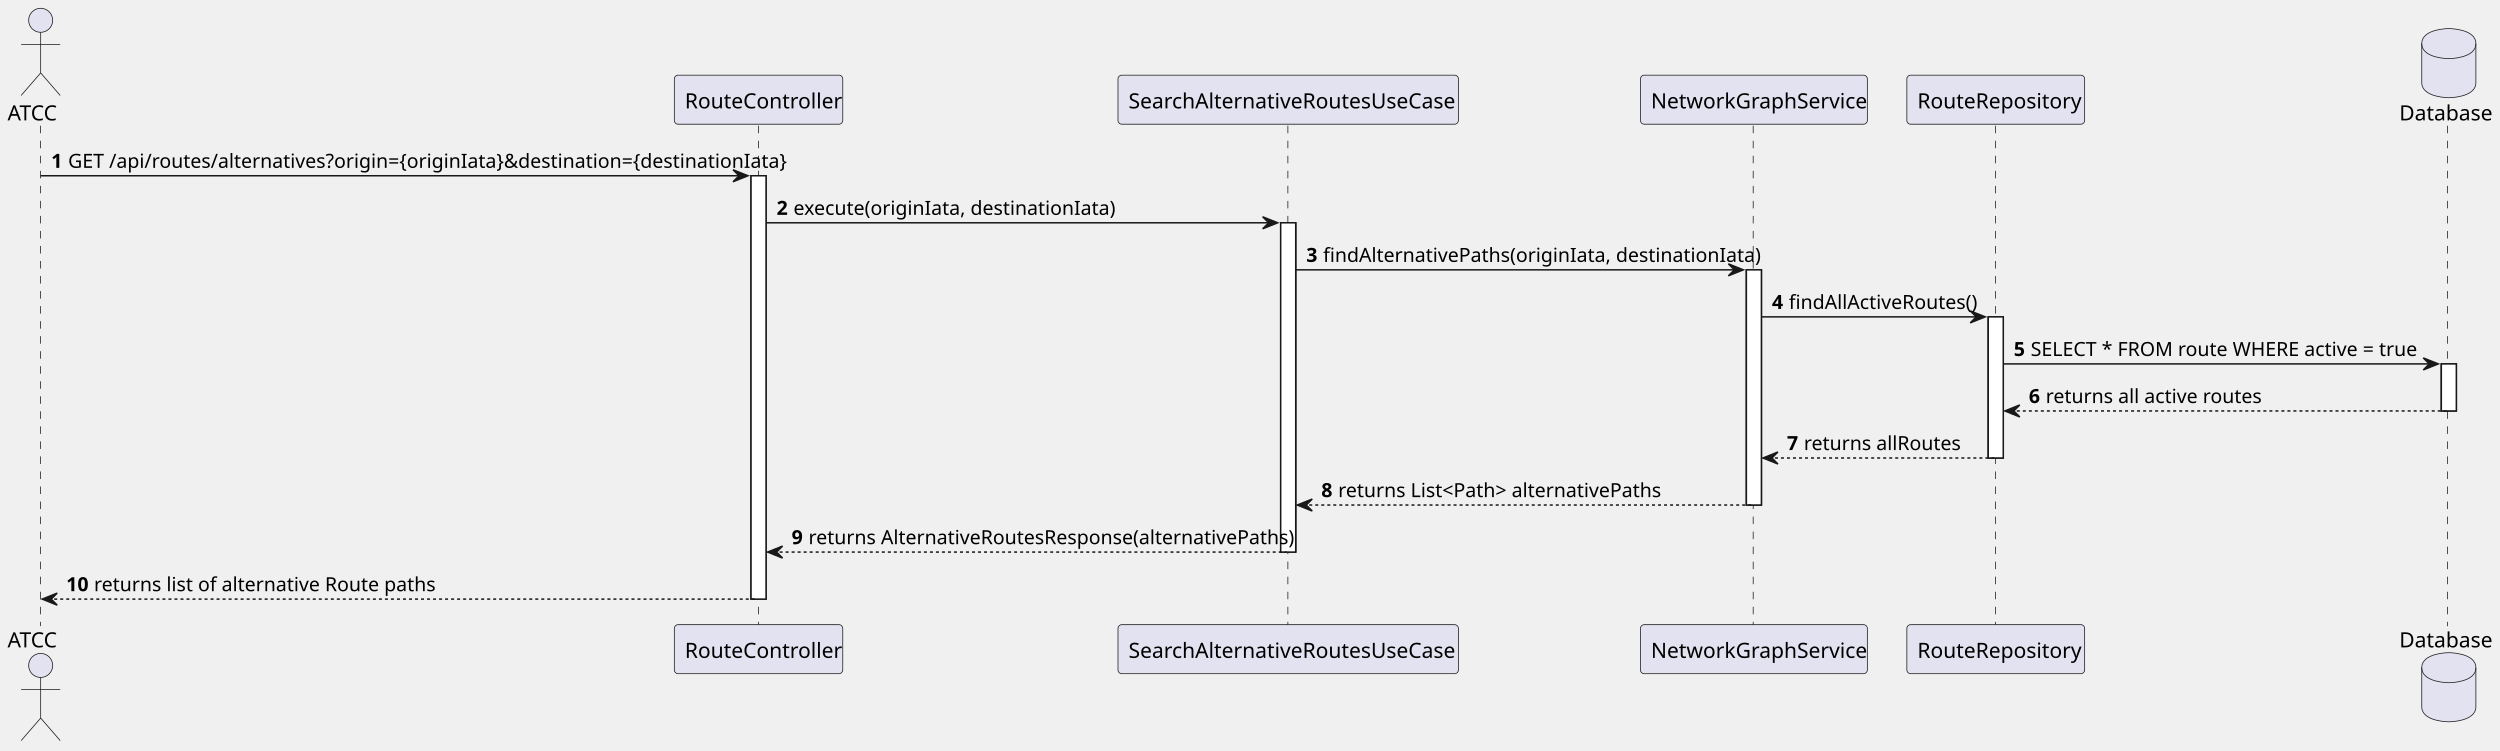
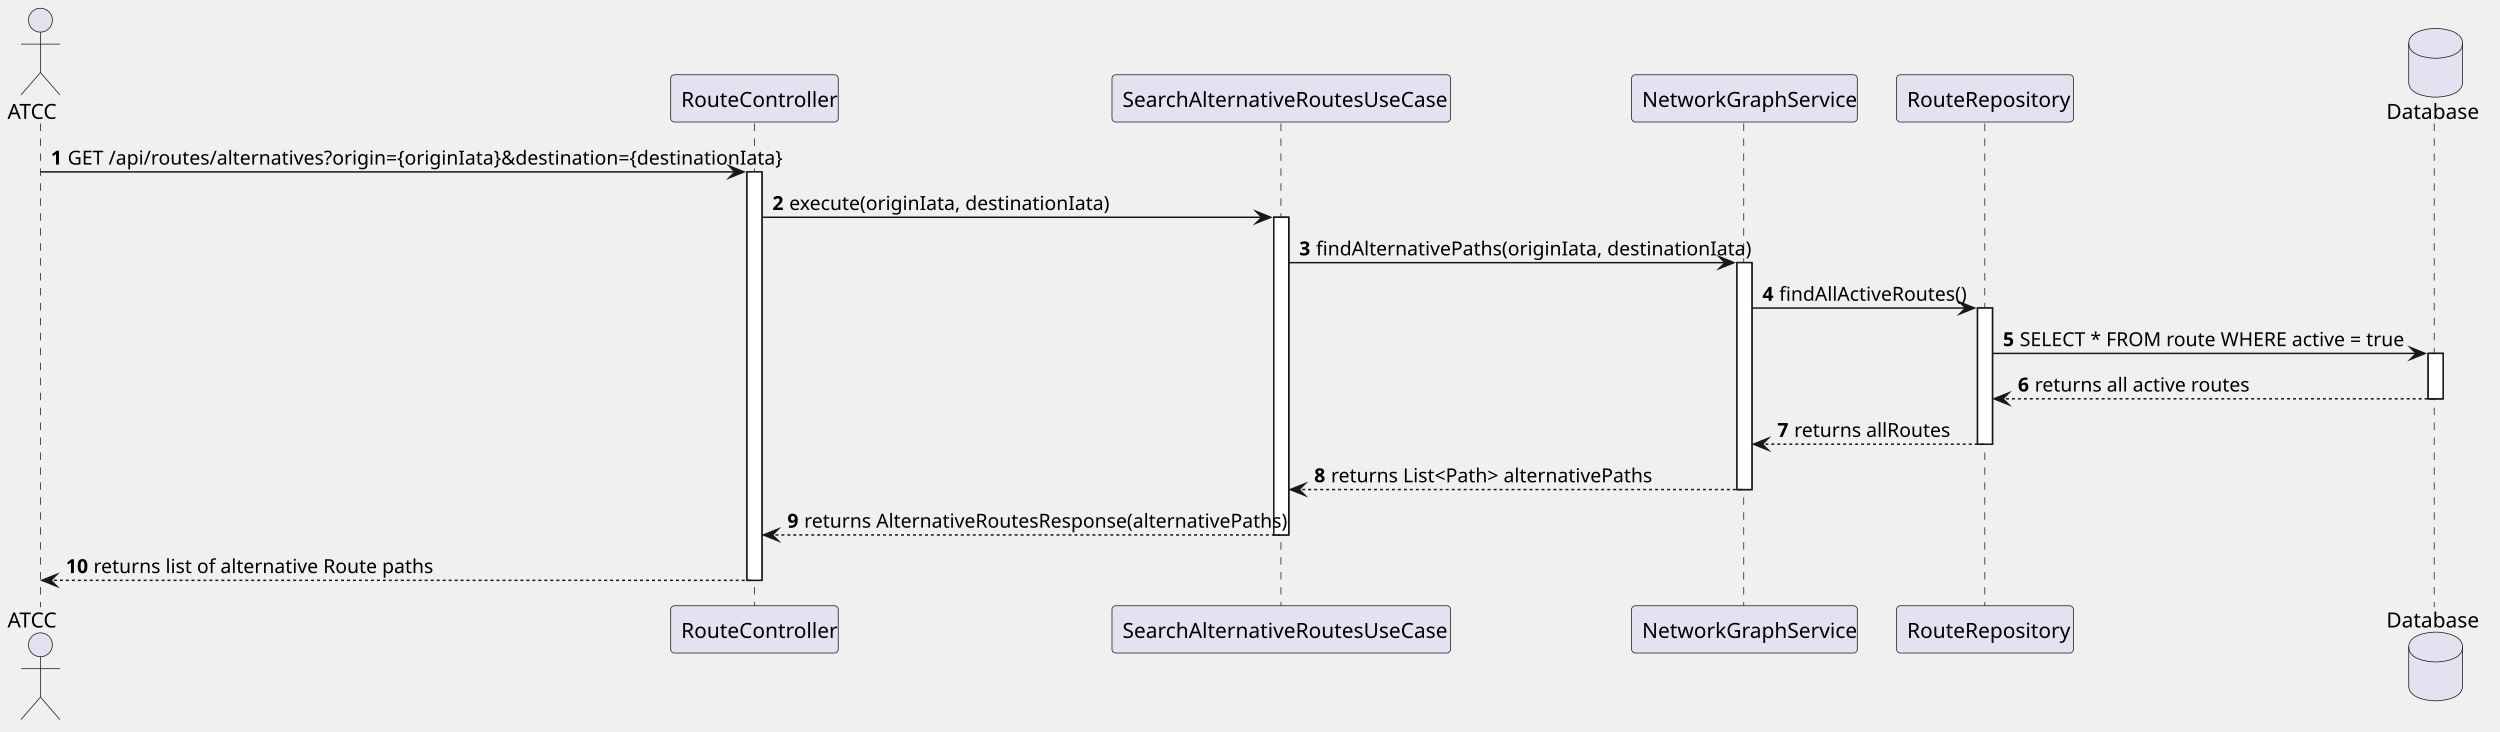
- <svg xmlns="http://www.w3.org/2000/svg" contentStyleType="text/css" data-diagram-type="SEQUENCE" height="499px" preserveAspectRatio="none" style="width:1663px;height:499px;background:#FFFFFF;" version="1.1" viewBox="0 0 1663 499" width="1663px" zoomAndPan="magnify">
+ <svg xmlns="http://www.w3.org/2000/svg" contentStyleType="text/css" data-diagram-type="SEQUENCE" height="489px" preserveAspectRatio="none" style="width:1672px;height:489px;background:#FFFFFF;" version="1.1" viewBox="0 0 1672 489" width="1672px" zoomAndPan="magnify">
  <defs />
  <g>
    <g>
-       <rect fill="#FFFFFF" height="281.619" style="stroke:#181818;stroke-width:1;" width="10" x="499.584" y="116.912" />
+       <rect fill="#FFFFFF" height="273.164" style="stroke:#181818;stroke-width:1;" width="10" x="499.584" y="114.961" />
    </g>
    <g>
-       <rect fill="#FFFFFF" height="219.037" style="stroke:#181818;stroke-width:1;" width="10" x="851.913" y="148.203" />
+       <rect fill="#FFFFFF" height="212.461" style="stroke:#181818;stroke-width:1;" width="10" x="851.913" y="145.312" />
    </g>
    <g>
-       <rect fill="#FFFFFF" height="156.455" style="stroke:#181818;stroke-width:1;" width="10" x="1161.69" y="179.494" />
+       <rect fill="#FFFFFF" height="151.758" style="stroke:#181818;stroke-width:1;" width="10" x="1161.69" y="175.664" />
    </g>
    <g>
-       <rect fill="#FFFFFF" height="93.873" style="stroke:#181818;stroke-width:1;" width="10" x="1322.576" y="210.785" />
+       <rect fill="#FFFFFF" height="91.055" style="stroke:#181818;stroke-width:1;" width="10" x="1322.576" y="206.016" />
    </g>
    <g>
-       <rect fill="#FFFFFF" height="31.291" style="stroke:#181818;stroke-width:1;" width="10" x="1623.961" y="242.076" />
+       <rect fill="#FFFFFF" height="30.352" style="stroke:#181818;stroke-width:1;" width="10" x="1623.961" y="236.367" />
    </g>
-     <g>
-       <rect fill="#000000" fill-opacity="0" height="332.91" width="8" x="23.055" y="83.621" />
-       <line style="stroke:#181818;stroke-width:0.5;stroke-dasharray:5,5;" x1="27" x2="27" y1="83.621" y2="416.531" />
+     <g class="participant-lifeline" data-entity-uid="part1" data-qualified-name="BO" data-source-line="2" id="part1-lifeline">
+       <g>
+         <rect fill="#000000" fill-opacity="0" height="323.516" width="8" x="23.055" y="82.609" />
+         <line style="stroke:#181818;stroke-width:0.5;stroke-dasharray:5,5;" x1="27" x2="27" y1="82.609" y2="406.125" />
+       </g>
    </g>
-     <g>
-       <rect fill="#000000" fill-opacity="0" height="332.91" width="8" x="500.584" y="83.621" />
-       <line style="stroke:#181818;stroke-width:0.5;stroke-dasharray:5,5;" x1="504.56" x2="504.56" y1="83.621" y2="416.531" />
+     <g class="participant-lifeline" data-entity-uid="part2" data-qualified-name="Ctrl" data-source-line="3" id="part2-lifeline">
+       <g>
+         <rect fill="#000000" fill-opacity="0" height="323.516" width="8" x="500.584" y="82.609" />
+         <line style="stroke:#181818;stroke-width:0.5;stroke-dasharray:5,5;" x1="504.56" x2="504.56" y1="82.609" y2="406.125" />
+       </g>
    </g>
-     <g>
-       <rect fill="#000000" fill-opacity="0" height="332.91" width="8" x="852.913" y="83.621" />
-       <line style="stroke:#181818;stroke-width:0.5;stroke-dasharray:5,5;" x1="856.693" x2="856.693" y1="83.621" y2="416.531" />
+     <g class="participant-lifeline" data-entity-uid="part3" data-qualified-name="UC" data-source-line="4" id="part3-lifeline">
+       <g>
+         <rect fill="#000000" fill-opacity="0" height="323.516" width="8" x="852.913" y="82.609" />
+         <line style="stroke:#181818;stroke-width:0.5;stroke-dasharray:5,5;" x1="856.693" x2="856.693" y1="82.609" y2="406.125" />
+       </g>
    </g>
-     <g>
-       <rect fill="#000000" fill-opacity="0" height="332.91" width="8" x="1162.69" y="83.621" />
-       <line style="stroke:#181818;stroke-width:0.5;stroke-dasharray:5,5;" x1="1166.221" x2="1166.221" y1="83.621" y2="416.531" />
+     <g class="participant-lifeline" data-entity-uid="part4" data-qualified-name="GraphSvc" data-source-line="5" id="part4-lifeline">
+       <g>
+         <rect fill="#000000" fill-opacity="0" height="323.516" width="8" x="1162.69" y="82.609" />
+         <line style="stroke:#181818;stroke-width:0.5;stroke-dasharray:5,5;" x1="1166.221" x2="1166.221" y1="82.609" y2="406.125" />
+       </g>
    </g>
-     <g>
-       <rect fill="#000000" fill-opacity="0" height="332.91" width="8" x="1323.576" y="83.621" />
-       <line style="stroke:#181818;stroke-width:0.5;stroke-dasharray:5,5;" x1="1327.438" x2="1327.438" y1="83.621" y2="416.531" />
+     <g class="participant-lifeline" data-entity-uid="part5" data-qualified-name="Repo" data-source-line="6" id="part5-lifeline">
+       <g>
+         <rect fill="#000000" fill-opacity="0" height="323.516" width="8" x="1323.576" y="82.609" />
+         <line style="stroke:#181818;stroke-width:0.5;stroke-dasharray:5,5;" x1="1327.438" x2="1327.438" y1="82.609" y2="406.125" />
+       </g>
    </g>
-     <g>
-       <rect fill="#000000" fill-opacity="0" height="332.91" width="8" x="1624.961" y="83.621" />
-       <line style="stroke:#181818;stroke-width:0.5;stroke-dasharray:5,5;" x1="1627.996" x2="1627.996" y1="83.621" y2="416.531" />
+     <g class="participant-lifeline" data-entity-uid="part6" data-qualified-name="DB" data-source-line="7" id="part6-lifeline">
+       <g>
+         <rect fill="#000000" fill-opacity="0" height="323.516" width="8" x="1624.961" y="82.609" />
+         <line style="stroke:#181818;stroke-width:0.5;stroke-dasharray:5,5;" x1="1627.996" x2="1627.996" y1="82.609" y2="406.125" />
+       </g>
    </g>
-     <g class="participant participant-head" data-participant="BO">
-       <text fill="#000000" font-family="sans-serif" font-size="14" lengthAdjust="spacing" textLength="38.11" x="5" y="80.107">ATCC</text>
+     <g class="participant participant-head" data-entity-uid="part1" data-qualified-name="BO" data-source-line="2" id="part1-head">
+       <text fill="#000000" font-family="sans-serif" font-size="14" lengthAdjust="spacing" textLength="38.11" x="5" y="79.533">ATCC</text>
      <ellipse cx="27.055" cy="13.5" fill="#E2E2F0" rx="8" ry="8" style="stroke:#181818;stroke-width:0.5;" />
      <path d="M27.055,21.5 L27.055,48.5 M14.055,29.5 L40.055,29.5 M27.055,48.5 L14.055,63.5 M27.055,48.5 L40.055,63.5" fill="none" style="stroke:#181818;stroke-width:0.5;" />
    </g>
-     <g class="participant participant-tail" data-participant="BO">
-       <text fill="#000000" font-family="sans-serif" font-size="14" lengthAdjust="spacing" textLength="38.11" x="5" y="430.639">ATCC</text>
-       <ellipse cx="27.055" cy="442.652" fill="#E2E2F0" rx="8" ry="8" style="stroke:#181818;stroke-width:0.5;" />
-       <path d="M27.055,450.652 L27.055,477.652 M14.055,458.652 L40.055,458.652 M27.055,477.652 L14.055,492.652 M27.055,477.652 L40.055,492.652" fill="none" style="stroke:#181818;stroke-width:0.5;" />
+     <g class="participant participant-tail" data-entity-uid="part1" data-qualified-name="BO" data-source-line="2" id="part1-tail">
+       <text fill="#000000" font-family="sans-serif" font-size="14" lengthAdjust="spacing" textLength="38.11" x="5" y="419.658">ATCC</text>
+       <ellipse cx="27.055" cy="431.234" fill="#E2E2F0" rx="8" ry="8" style="stroke:#181818;stroke-width:0.5;" />
+       <path d="M27.055,439.234 L27.055,466.234 M14.055,447.234 L40.055,447.234 M27.055,466.234 L14.055,481.234 M27.055,466.234 L40.055,481.234" fill="none" style="stroke:#181818;stroke-width:0.5;" />
    </g>
-     <g class="participant participant-head" data-participant="Ctrl">
-       <rect fill="#E2E2F0" height="32.621" rx="2.5" ry="2.5" style="stroke:#181818;stroke-width:0.5;" width="112.048" x="448.56" y="50" />
-       <text fill="#000000" font-family="sans-serif" font-size="14" lengthAdjust="spacing" textLength="98.048" x="455.56" y="72.107">RouteController</text>
+     <g class="participant participant-head" data-entity-uid="part2" data-qualified-name="Ctrl" data-source-line="3" id="part2-head">
+       <rect fill="#E2E2F0" height="31.609" rx="2.5" ry="2.5" style="stroke:#181818;stroke-width:0.5;" width="112.048" x="448.56" y="50" />
+       <text fill="#000000" font-family="sans-serif" font-size="14" lengthAdjust="spacing" textLength="98.048" x="455.56" y="71.533">RouteController</text>
    </g>
-     <g class="participant participant-tail" data-participant="Ctrl">
-       <rect fill="#E2E2F0" height="32.621" rx="2.5" ry="2.5" style="stroke:#181818;stroke-width:0.5;" width="112.048" x="448.56" y="415.531" />
-       <text fill="#000000" font-family="sans-serif" font-size="14" lengthAdjust="spacing" textLength="98.048" x="455.56" y="437.639">RouteController</text>
+     <g class="participant participant-tail" data-entity-uid="part2" data-qualified-name="Ctrl" data-source-line="3" id="part2-tail">
+       <rect fill="#E2E2F0" height="31.609" rx="2.5" ry="2.5" style="stroke:#181818;stroke-width:0.5;" width="112.048" x="448.56" y="405.125" />
+       <text fill="#000000" font-family="sans-serif" font-size="14" lengthAdjust="spacing" textLength="98.048" x="455.56" y="426.658">RouteController</text>
    </g>
-     <g class="participant participant-head" data-participant="UC">
-       <rect fill="#E2E2F0" height="32.621" rx="2.5" ry="2.5" style="stroke:#181818;stroke-width:0.5;" width="226.44" x="743.693" y="50" />
-       <text fill="#000000" font-family="sans-serif" font-size="14" lengthAdjust="spacing" textLength="212.44" x="750.693" y="72.107">SearchAlternativeRoutesUseCase</text>
+     <g class="participant participant-head" data-entity-uid="part3" data-qualified-name="UC" data-source-line="4" id="part3-head">
+       <rect fill="#E2E2F0" height="31.609" rx="2.5" ry="2.5" style="stroke:#181818;stroke-width:0.5;" width="226.44" x="743.693" y="50" />
+       <text fill="#000000" font-family="sans-serif" font-size="14" lengthAdjust="spacing" textLength="212.44" x="750.693" y="71.533">SearchAlternativeRoutesUseCase</text>
    </g>
-     <g class="participant participant-tail" data-participant="UC">
-       <rect fill="#E2E2F0" height="32.621" rx="2.5" ry="2.5" style="stroke:#181818;stroke-width:0.5;" width="226.44" x="743.693" y="415.531" />
-       <text fill="#000000" font-family="sans-serif" font-size="14" lengthAdjust="spacing" textLength="212.44" x="750.693" y="437.639">SearchAlternativeRoutesUseCase</text>
+     <g class="participant participant-tail" data-entity-uid="part3" data-qualified-name="UC" data-source-line="4" id="part3-tail">
+       <rect fill="#E2E2F0" height="31.609" rx="2.5" ry="2.5" style="stroke:#181818;stroke-width:0.5;" width="226.44" x="743.693" y="405.125" />
+       <text fill="#000000" font-family="sans-serif" font-size="14" lengthAdjust="spacing" textLength="212.44" x="750.693" y="426.658">SearchAlternativeRoutesUseCase</text>
    </g>
-     <g class="participant participant-head" data-participant="GraphSvc">
-       <rect fill="#E2E2F0" height="32.621" rx="2.5" ry="2.5" style="stroke:#181818;stroke-width:0.5;" width="150.938" x="1091.221" y="50" />
-       <text fill="#000000" font-family="sans-serif" font-size="14" lengthAdjust="spacing" textLength="136.938" x="1098.221" y="72.107">NetworkGraphService</text>
+     <g class="participant participant-head" data-entity-uid="part4" data-qualified-name="GraphSvc" data-source-line="5" id="part4-head">
+       <rect fill="#E2E2F0" height="31.609" rx="2.5" ry="2.5" style="stroke:#181818;stroke-width:0.5;" width="150.938" x="1091.221" y="50" />
+       <text fill="#000000" font-family="sans-serif" font-size="14" lengthAdjust="spacing" textLength="136.938" x="1098.221" y="71.533">NetworkGraphService</text>
    </g>
-     <g class="participant participant-tail" data-participant="GraphSvc">
-       <rect fill="#E2E2F0" height="32.621" rx="2.5" ry="2.5" style="stroke:#181818;stroke-width:0.5;" width="150.938" x="1091.221" y="415.531" />
-       <text fill="#000000" font-family="sans-serif" font-size="14" lengthAdjust="spacing" textLength="136.938" x="1098.221" y="437.639">NetworkGraphService</text>
+     <g class="participant participant-tail" data-entity-uid="part4" data-qualified-name="GraphSvc" data-source-line="5" id="part4-tail">
+       <rect fill="#E2E2F0" height="31.609" rx="2.5" ry="2.5" style="stroke:#181818;stroke-width:0.5;" width="150.938" x="1091.221" y="405.125" />
+       <text fill="#000000" font-family="sans-serif" font-size="14" lengthAdjust="spacing" textLength="136.938" x="1098.221" y="426.658">NetworkGraphService</text>
    </g>
-     <g class="participant participant-head" data-participant="Repo">
-       <rect fill="#E2E2F0" height="32.621" rx="2.5" ry="2.5" style="stroke:#181818;stroke-width:0.5;" width="118.275" x="1268.438" y="50" />
-       <text fill="#000000" font-family="sans-serif" font-size="14" lengthAdjust="spacing" textLength="104.275" x="1275.438" y="72.107">RouteRepository</text>
+     <g class="participant participant-head" data-entity-uid="part5" data-qualified-name="Repo" data-source-line="6" id="part5-head">
+       <rect fill="#E2E2F0" height="31.609" rx="2.5" ry="2.5" style="stroke:#181818;stroke-width:0.5;" width="118.275" x="1268.438" y="50" />
+       <text fill="#000000" font-family="sans-serif" font-size="14" lengthAdjust="spacing" textLength="104.275" x="1275.438" y="71.533">RouteRepository</text>
    </g>
-     <g class="participant participant-tail" data-participant="Repo">
-       <rect fill="#E2E2F0" height="32.621" rx="2.5" ry="2.5" style="stroke:#181818;stroke-width:0.5;" width="118.275" x="1268.438" y="415.531" />
-       <text fill="#000000" font-family="sans-serif" font-size="14" lengthAdjust="spacing" textLength="104.275" x="1275.438" y="437.639">RouteRepository</text>
+     <g class="participant participant-tail" data-entity-uid="part5" data-qualified-name="Repo" data-source-line="6" id="part5-tail">
+       <rect fill="#E2E2F0" height="31.609" rx="2.5" ry="2.5" style="stroke:#181818;stroke-width:0.5;" width="118.275" x="1268.438" y="405.125" />
+       <text fill="#000000" font-family="sans-serif" font-size="14" lengthAdjust="spacing" textLength="104.275" x="1275.438" y="426.658">RouteRepository</text>
    </g>
-     <g class="participant participant-head" data-participant="DB">
-       <text fill="#000000" font-family="sans-serif" font-size="14" lengthAdjust="spacing" textLength="59.931" x="1595.996" y="80.107">Database</text>
+     <g class="participant participant-head" data-entity-uid="part6" data-qualified-name="DB" data-source-line="7" id="part6-head">
+       <text fill="#000000" font-family="sans-serif" font-size="14" lengthAdjust="spacing" textLength="59.931" x="1595.996" y="79.533">Database</text>
      <path d="M1610.961,29 C1610.961,19 1628.961,19 1628.961,19 C1628.961,19 1646.961,19 1646.961,29 L1646.961,55 C1646.961,65 1628.961,65 1628.961,65 C1628.961,65 1610.961,65 1610.961,55 L1610.961,29" fill="#E2E2F0" style="stroke:#181818;stroke-width:0.5;" />
      <path d="M1610.961,29 C1610.961,39 1628.961,39 1628.961,39 C1628.961,39 1646.961,39 1646.961,29" fill="none" style="stroke:#181818;stroke-width:0.5;" />
    </g>
-     <g class="participant participant-tail" data-participant="DB">
-       <text fill="#000000" font-family="sans-serif" font-size="14" lengthAdjust="spacing" textLength="59.931" x="1595.996" y="430.639">Database</text>
-       <path d="M1610.961,444.152 C1610.961,434.152 1628.961,434.152 1628.961,434.152 C1628.961,434.152 1646.961,434.152 1646.961,444.152 L1646.961,470.152 C1646.961,480.152 1628.961,480.152 1628.961,480.152 C1628.961,480.152 1610.961,480.152 1610.961,470.152 L1610.961,444.152" fill="#E2E2F0" style="stroke:#181818;stroke-width:0.5;" />
-       <path d="M1610.961,444.152 C1610.961,454.152 1628.961,454.152 1628.961,454.152 C1628.961,454.152 1646.961,454.152 1646.961,444.152" fill="none" style="stroke:#181818;stroke-width:0.5;" />
+     <g class="participant participant-tail" data-entity-uid="part6" data-qualified-name="DB" data-source-line="7" id="part6-tail">
+       <text fill="#000000" font-family="sans-serif" font-size="14" lengthAdjust="spacing" textLength="59.931" x="1595.996" y="419.658">Database</text>
+       <path d="M1610.961,432.734 C1610.961,422.734 1628.961,422.734 1628.961,422.734 C1628.961,422.734 1646.961,422.734 1646.961,432.734 L1646.961,458.734 C1646.961,468.734 1628.961,468.734 1628.961,468.734 C1628.961,468.734 1610.961,468.734 1610.961,458.734 L1610.961,432.734" fill="#E2E2F0" style="stroke:#181818;stroke-width:0.5;" />
+       <path d="M1610.961,432.734 C1610.961,442.734 1628.961,442.734 1628.961,442.734 C1628.961,442.734 1646.961,442.734 1646.961,432.734" fill="none" style="stroke:#181818;stroke-width:0.5;" />
    </g>
    <g>
-       <rect fill="#FFFFFF" height="281.619" style="stroke:#181818;stroke-width:1;" width="10" x="499.584" y="116.912" />
+       <rect fill="#FFFFFF" height="273.164" style="stroke:#181818;stroke-width:1;" width="10" x="499.584" y="114.961" />
    </g>
    <g>
-       <rect fill="#FFFFFF" height="219.037" style="stroke:#181818;stroke-width:1;" width="10" x="851.913" y="148.203" />
+       <rect fill="#FFFFFF" height="212.461" style="stroke:#181818;stroke-width:1;" width="10" x="851.913" y="145.312" />
    </g>
    <g>
-       <rect fill="#FFFFFF" height="156.455" style="stroke:#181818;stroke-width:1;" width="10" x="1161.69" y="179.494" />
+       <rect fill="#FFFFFF" height="151.758" style="stroke:#181818;stroke-width:1;" width="10" x="1161.69" y="175.664" />
    </g>
    <g>
-       <rect fill="#FFFFFF" height="93.873" style="stroke:#181818;stroke-width:1;" width="10" x="1322.576" y="210.785" />
+       <rect fill="#FFFFFF" height="91.055" style="stroke:#181818;stroke-width:1;" width="10" x="1322.576" y="206.016" />
    </g>
    <g>
-       <rect fill="#FFFFFF" height="31.291" style="stroke:#181818;stroke-width:1;" width="10" x="1623.961" y="242.076" />
+       <rect fill="#FFFFFF" height="30.352" style="stroke:#181818;stroke-width:1;" width="10" x="1623.961" y="236.367" />
    </g>
-     <g class="message" data-participant-1="BO" data-participant-2="Ctrl">
-       <polygon fill="#181818" points="487.584,112.912,497.584,116.912,487.584,120.912,491.584,116.912" style="stroke:#181818;stroke-width:1;" />
-       <line style="stroke:#181818;stroke-width:1;" x1="27.055" x2="493.584" y1="116.912" y2="116.912" />
-       <text fill="#000000" font-family="sans-serif" font-size="13" font-weight="bold" lengthAdjust="spacing" textLength="7.23" x="34.055" y="111.649">1</text>
-       <text fill="#000000" font-family="sans-serif" font-size="13" lengthAdjust="spacing" textLength="442.298" x="45.285" y="111.649">GET /api/routes/alternatives?origin={originIata}&amp;destination={destinationIata}</text>
+     <g class="message" data-entity-1="part1" data-entity-2="part2" data-source-line="9" id="msg1">
+       <polygon fill="#181818" points="487.584,110.961,497.584,114.961,487.584,118.961,491.584,114.961" style="stroke:#181818;stroke-width:1;stroke-linejoin:miter;stroke-miterlimit:10;" />
+       <line style="stroke:#181818;stroke-width:1;" x1="27.055" x2="493.584" y1="114.961" y2="114.961" />
+       <text fill="#000000" font-family="sans-serif" font-size="13" font-weight="700" lengthAdjust="spacing" textLength="7.23" x="34.055" y="110.105">1</text>
+       <text fill="#000000" font-family="sans-serif" font-size="13" lengthAdjust="spacing" textLength="442.298" x="45.285" y="110.105">GET /api/routes/alternatives?origin={originIata}&amp;destination={destinationIata}</text>
    </g>
-     <g class="message" data-participant-1="Ctrl" data-participant-2="UC">
-       <polygon fill="#181818" points="839.913,144.203,849.913,148.203,839.913,152.203,843.913,148.203" style="stroke:#181818;stroke-width:1;" />
-       <line style="stroke:#181818;stroke-width:1;" x1="509.584" x2="845.913" y1="148.203" y2="148.203" />
-       <text fill="#000000" font-family="sans-serif" font-size="13" font-weight="bold" lengthAdjust="spacing" textLength="7.23" x="516.583" y="142.94">2</text>
-       <text fill="#000000" font-family="sans-serif" font-size="13" lengthAdjust="spacing" textLength="199.456" x="527.813" y="142.94">execute(originIata, destinationIata)</text>
+     <g class="message" data-entity-1="part2" data-entity-2="part3" data-source-line="12" id="msg2">
+       <polygon fill="#181818" points="839.913,141.312,849.913,145.312,839.913,149.312,843.913,145.312" style="stroke:#181818;stroke-width:1;stroke-linejoin:miter;stroke-miterlimit:10;" />
+       <line style="stroke:#181818;stroke-width:1;" x1="509.584" x2="845.913" y1="145.312" y2="145.312" />
+       <text fill="#000000" font-family="sans-serif" font-size="13" font-weight="700" lengthAdjust="spacing" textLength="7.23" x="516.583" y="140.456">2</text>
+       <text fill="#000000" font-family="sans-serif" font-size="13" lengthAdjust="spacing" textLength="199.456" x="527.813" y="140.456">execute(originIata, destinationIata)</text>
    </g>
-     <g class="message" data-participant-1="UC" data-participant-2="GraphSvc">
-       <polygon fill="#181818" points="1149.69,175.494,1159.69,179.494,1149.69,183.494,1153.69,179.494" style="stroke:#181818;stroke-width:1;" />
-       <line style="stroke:#181818;stroke-width:1;" x1="861.913" x2="1155.69" y1="179.494" y2="179.494" />
-       <text fill="#000000" font-family="sans-serif" font-size="13" font-weight="bold" lengthAdjust="spacing" textLength="7.23" x="868.913" y="174.231">3</text>
-       <text fill="#000000" font-family="sans-serif" font-size="13" lengthAdjust="spacing" textLength="269.547" x="880.143" y="174.231">findAlternativePaths(originIata, destinationIata)</text>
+     <g class="message" data-entity-1="part3" data-entity-2="part4" data-source-line="15" id="msg3">
+       <polygon fill="#181818" points="1149.69,171.664,1159.69,175.664,1149.69,179.664,1153.69,175.664" style="stroke:#181818;stroke-width:1;stroke-linejoin:miter;stroke-miterlimit:10;" />
+       <line style="stroke:#181818;stroke-width:1;" x1="861.913" x2="1155.69" y1="175.664" y2="175.664" />
+       <text fill="#000000" font-family="sans-serif" font-size="13" font-weight="700" lengthAdjust="spacing" textLength="7.23" x="868.913" y="170.808">3</text>
+       <text fill="#000000" font-family="sans-serif" font-size="13" lengthAdjust="spacing" textLength="269.547" x="880.143" y="170.808">findAlternativePaths(originIata, destinationIata)</text>
    </g>
-     <g class="message" data-participant-1="GraphSvc" data-participant-2="Repo">
-       <polygon fill="#181818" points="1310.576,206.785,1320.576,210.785,1310.576,214.785,1314.576,210.785" style="stroke:#181818;stroke-width:1;" />
-       <line style="stroke:#181818;stroke-width:1;" x1="1171.69" x2="1316.576" y1="210.785" y2="210.785" />
-       <text fill="#000000" font-family="sans-serif" font-size="13" font-weight="bold" lengthAdjust="spacing" textLength="7.23" x="1178.69" y="205.523">4</text>
-       <text fill="#000000" font-family="sans-serif" font-size="13" lengthAdjust="spacing" textLength="120.656" x="1189.92" y="205.523">findAllActiveRoutes()</text>
+     <g class="message" data-entity-1="part4" data-entity-2="part5" data-source-line="18" id="msg4">
+       <polygon fill="#181818" points="1310.576,202.016,1320.576,206.016,1310.576,210.016,1314.576,206.016" style="stroke:#181818;stroke-width:1;stroke-linejoin:miter;stroke-miterlimit:10;" />
+       <line style="stroke:#181818;stroke-width:1;" x1="1171.69" x2="1316.576" y1="206.016" y2="206.016" />
+       <text fill="#000000" font-family="sans-serif" font-size="13" font-weight="700" lengthAdjust="spacing" textLength="7.23" x="1178.69" y="201.159">4</text>
+       <text fill="#000000" font-family="sans-serif" font-size="13" lengthAdjust="spacing" textLength="120.656" x="1189.92" y="201.159">findAllActiveRoutes()</text>
    </g>
-     <g class="message" data-participant-1="Repo" data-participant-2="DB">
-       <polygon fill="#181818" points="1611.961,238.076,1621.961,242.076,1611.961,246.076,1615.961,242.076" style="stroke:#181818;stroke-width:1;" />
-       <line style="stroke:#181818;stroke-width:1;" x1="1332.576" x2="1617.961" y1="242.076" y2="242.076" />
-       <text fill="#000000" font-family="sans-serif" font-size="13" font-weight="bold" lengthAdjust="spacing" textLength="7.23" x="1339.576" y="236.814">5</text>
-       <text fill="#000000" font-family="sans-serif" font-size="13" lengthAdjust="spacing" textLength="261.155" x="1350.806" y="236.814">SELECT * FROM route WHERE active = true</text>
+     <g class="message" data-entity-1="part5" data-entity-2="part6" data-source-line="20" id="msg5">
+       <polygon fill="#181818" points="1611.961,232.367,1621.961,236.367,1611.961,240.367,1615.961,236.367" style="stroke:#181818;stroke-width:1;stroke-linejoin:miter;stroke-miterlimit:10;" />
+       <line style="stroke:#181818;stroke-width:1;" x1="1332.576" x2="1617.961" y1="236.367" y2="236.367" />
+       <text fill="#000000" font-family="sans-serif" font-size="13" font-weight="700" lengthAdjust="spacing" textLength="7.23" x="1339.576" y="231.511">5</text>
+       <text fill="#000000" font-family="sans-serif" font-size="13" lengthAdjust="spacing" textLength="261.155" x="1350.806" y="231.511">SELECT * FROM route WHERE active = true</text>
    </g>
-     <g class="message" data-participant-1="DB" data-participant-2="Repo">
-       <polygon fill="#181818" points="1343.576,269.367,1333.576,273.367,1343.576,277.367,1339.576,273.367" style="stroke:#181818;stroke-width:1;" />
-       <line style="stroke:#181818;stroke-width:1;stroke-dasharray:2,2;" x1="1337.576" x2="1627.961" y1="273.367" y2="273.367" />
-       <text fill="#000000" font-family="sans-serif" font-size="13" font-weight="bold" lengthAdjust="spacing" textLength="7.23" x="1349.576" y="268.104">6</text>
-       <text fill="#000000" font-family="sans-serif" font-size="13" lengthAdjust="spacing" textLength="134.393" x="1360.806" y="268.104">returns all active routes</text>
+     <g class="message" data-entity-1="part6" data-entity-2="part5" data-source-line="22" id="msg6">
+       <polygon fill="#181818" points="1343.576,262.719,1333.576,266.719,1343.576,270.719,1339.576,266.719" style="stroke:#181818;stroke-width:1;stroke-linejoin:miter;stroke-miterlimit:10;" />
+       <line style="stroke:#181818;stroke-width:1;stroke-dasharray:2,2;" x1="1337.576" x2="1627.961" y1="266.719" y2="266.719" />
+       <text fill="#000000" font-family="sans-serif" font-size="13" font-weight="700" lengthAdjust="spacing" textLength="7.23" x="1349.576" y="261.862">6</text>
+       <text fill="#000000" font-family="sans-serif" font-size="13" lengthAdjust="spacing" textLength="134.393" x="1360.806" y="261.862">returns all active routes</text>
    </g>
-     <g class="message" data-participant-1="Repo" data-participant-2="GraphSvc">
-       <polygon fill="#181818" points="1182.69,300.658,1172.69,304.658,1182.69,308.658,1178.69,304.658" style="stroke:#181818;stroke-width:1;" />
-       <line style="stroke:#181818;stroke-width:1;stroke-dasharray:2,2;" x1="1176.69" x2="1326.576" y1="304.658" y2="304.658" />
-       <text fill="#000000" font-family="sans-serif" font-size="13" font-weight="bold" lengthAdjust="spacing" textLength="7.23" x="1188.69" y="299.396">7</text>
-       <text fill="#000000" font-family="sans-serif" font-size="13" lengthAdjust="spacing" textLength="98.268" x="1199.92" y="299.396">returns allRoutes</text>
+     <g class="message" data-entity-1="part5" data-entity-2="part4" data-source-line="24" id="msg7">
+       <polygon fill="#181818" points="1182.69,293.07,1172.69,297.07,1182.69,301.07,1178.69,297.07" style="stroke:#181818;stroke-width:1;stroke-linejoin:miter;stroke-miterlimit:10;" />
+       <line style="stroke:#181818;stroke-width:1;stroke-dasharray:2,2;" x1="1176.69" x2="1326.576" y1="297.07" y2="297.07" />
+       <text fill="#000000" font-family="sans-serif" font-size="13" font-weight="700" lengthAdjust="spacing" textLength="7.23" x="1188.69" y="292.214">7</text>
+       <text fill="#000000" font-family="sans-serif" font-size="13" lengthAdjust="spacing" textLength="98.268" x="1199.92" y="292.214">returns allRoutes</text>
    </g>
-     <g class="message" data-participant-1="GraphSvc" data-participant-2="UC">
-       <polygon fill="#181818" points="872.913,331.949,862.913,335.949,872.913,339.949,868.913,335.949" style="stroke:#181818;stroke-width:1;" />
-       <line style="stroke:#181818;stroke-width:1;stroke-dasharray:2,2;" x1="866.913" x2="1165.69" y1="335.949" y2="335.949" />
-       <text fill="#000000" font-family="sans-serif" font-size="13" font-weight="bold" lengthAdjust="spacing" textLength="7.23" x="878.913" y="330.687">8</text>
-       <text fill="#000000" font-family="sans-serif" font-size="13" lengthAdjust="spacing" textLength="203.061" x="890.143" y="330.687">returns List&lt;Path&gt; alternativePaths</text>
+     <g class="message" data-entity-1="part4" data-entity-2="part3" data-source-line="28" id="msg8">
+       <polygon fill="#181818" points="872.913,323.422,862.913,327.422,872.913,331.422,868.913,327.422" style="stroke:#181818;stroke-width:1;stroke-linejoin:miter;stroke-miterlimit:10;" />
+       <line style="stroke:#181818;stroke-width:1;stroke-dasharray:2,2;" x1="866.913" x2="1165.69" y1="327.422" y2="327.422" />
+       <text fill="#000000" font-family="sans-serif" font-size="13" font-weight="700" lengthAdjust="spacing" textLength="7.23" x="878.913" y="322.565">8</text>
+       <text fill="#000000" font-family="sans-serif" font-size="13" lengthAdjust="spacing" textLength="203.061" x="890.143" y="322.565">returns List&lt;Path&gt; alternativePaths</text>
    </g>
-     <g class="message" data-participant-1="UC" data-participant-2="Ctrl">
-       <polygon fill="#181818" points="520.583,363.24,510.584,367.24,520.583,371.24,516.583,367.24" style="stroke:#181818;stroke-width:1;" />
-       <line style="stroke:#181818;stroke-width:1;stroke-dasharray:2,2;" x1="514.583" x2="855.913" y1="367.24" y2="367.24" />
-       <text fill="#000000" font-family="sans-serif" font-size="13" font-weight="bold" lengthAdjust="spacing" textLength="7.23" x="526.583" y="361.978">9</text>
-       <text fill="#000000" font-family="sans-serif" font-size="13" lengthAdjust="spacing" textLength="307.1" x="537.813" y="361.978">returns AlternativeRoutesResponse(alternativePaths)</text>
+     <g class="message" data-entity-1="part3" data-entity-2="part2" data-source-line="31" id="msg9">
+       <polygon fill="#181818" points="520.583,353.773,510.584,357.773,520.583,361.773,516.583,357.773" style="stroke:#181818;stroke-width:1;stroke-linejoin:miter;stroke-miterlimit:10;" />
+       <line style="stroke:#181818;stroke-width:1;stroke-dasharray:2,2;" x1="514.583" x2="855.913" y1="357.773" y2="357.773" />
+       <text fill="#000000" font-family="sans-serif" font-size="13" font-weight="700" lengthAdjust="spacing" textLength="7.23" x="526.583" y="352.917">9</text>
+       <text fill="#000000" font-family="sans-serif" font-size="13" lengthAdjust="spacing" textLength="307.1" x="537.813" y="352.917">returns AlternativeRoutesResponse(alternativePaths)</text>
    </g>
-     <g class="message" data-participant-1="Ctrl" data-participant-2="BO">
-       <polygon fill="#181818" points="38.055,394.531,28.055,398.531,38.055,402.531,34.055,398.531" style="stroke:#181818;stroke-width:1;" />
-       <line style="stroke:#181818;stroke-width:1;stroke-dasharray:2,2;" x1="32.055" x2="503.584" y1="398.531" y2="398.531" />
-       <text fill="#000000" font-family="sans-serif" font-size="13" font-weight="bold" lengthAdjust="spacing" textLength="14.46" x="44.055" y="393.269">10</text>
-       <text fill="#000000" font-family="sans-serif" font-size="13" lengthAdjust="spacing" textLength="211.72" x="62.515" y="393.269">returns list of alternative Route paths</text>
+     <g class="message" data-entity-1="part2" data-entity-2="part1" data-source-line="34" id="msg10">
+       <polygon fill="#181818" points="38.055,384.125,28.055,388.125,38.055,392.125,34.055,388.125" style="stroke:#181818;stroke-width:1;stroke-linejoin:miter;stroke-miterlimit:10;" />
+       <line style="stroke:#181818;stroke-width:1;stroke-dasharray:2,2;" x1="32.055" x2="503.584" y1="388.125" y2="388.125" />
+       <text fill="#000000" font-family="sans-serif" font-size="13" font-weight="700" lengthAdjust="spacing" textLength="14.46" x="44.055" y="383.269">10</text>
+       <text fill="#000000" font-family="sans-serif" font-size="13" lengthAdjust="spacing" textLength="211.72" x="62.515" y="383.269">returns list of alternative Route paths</text>
    </g>
  </g>
</svg>
